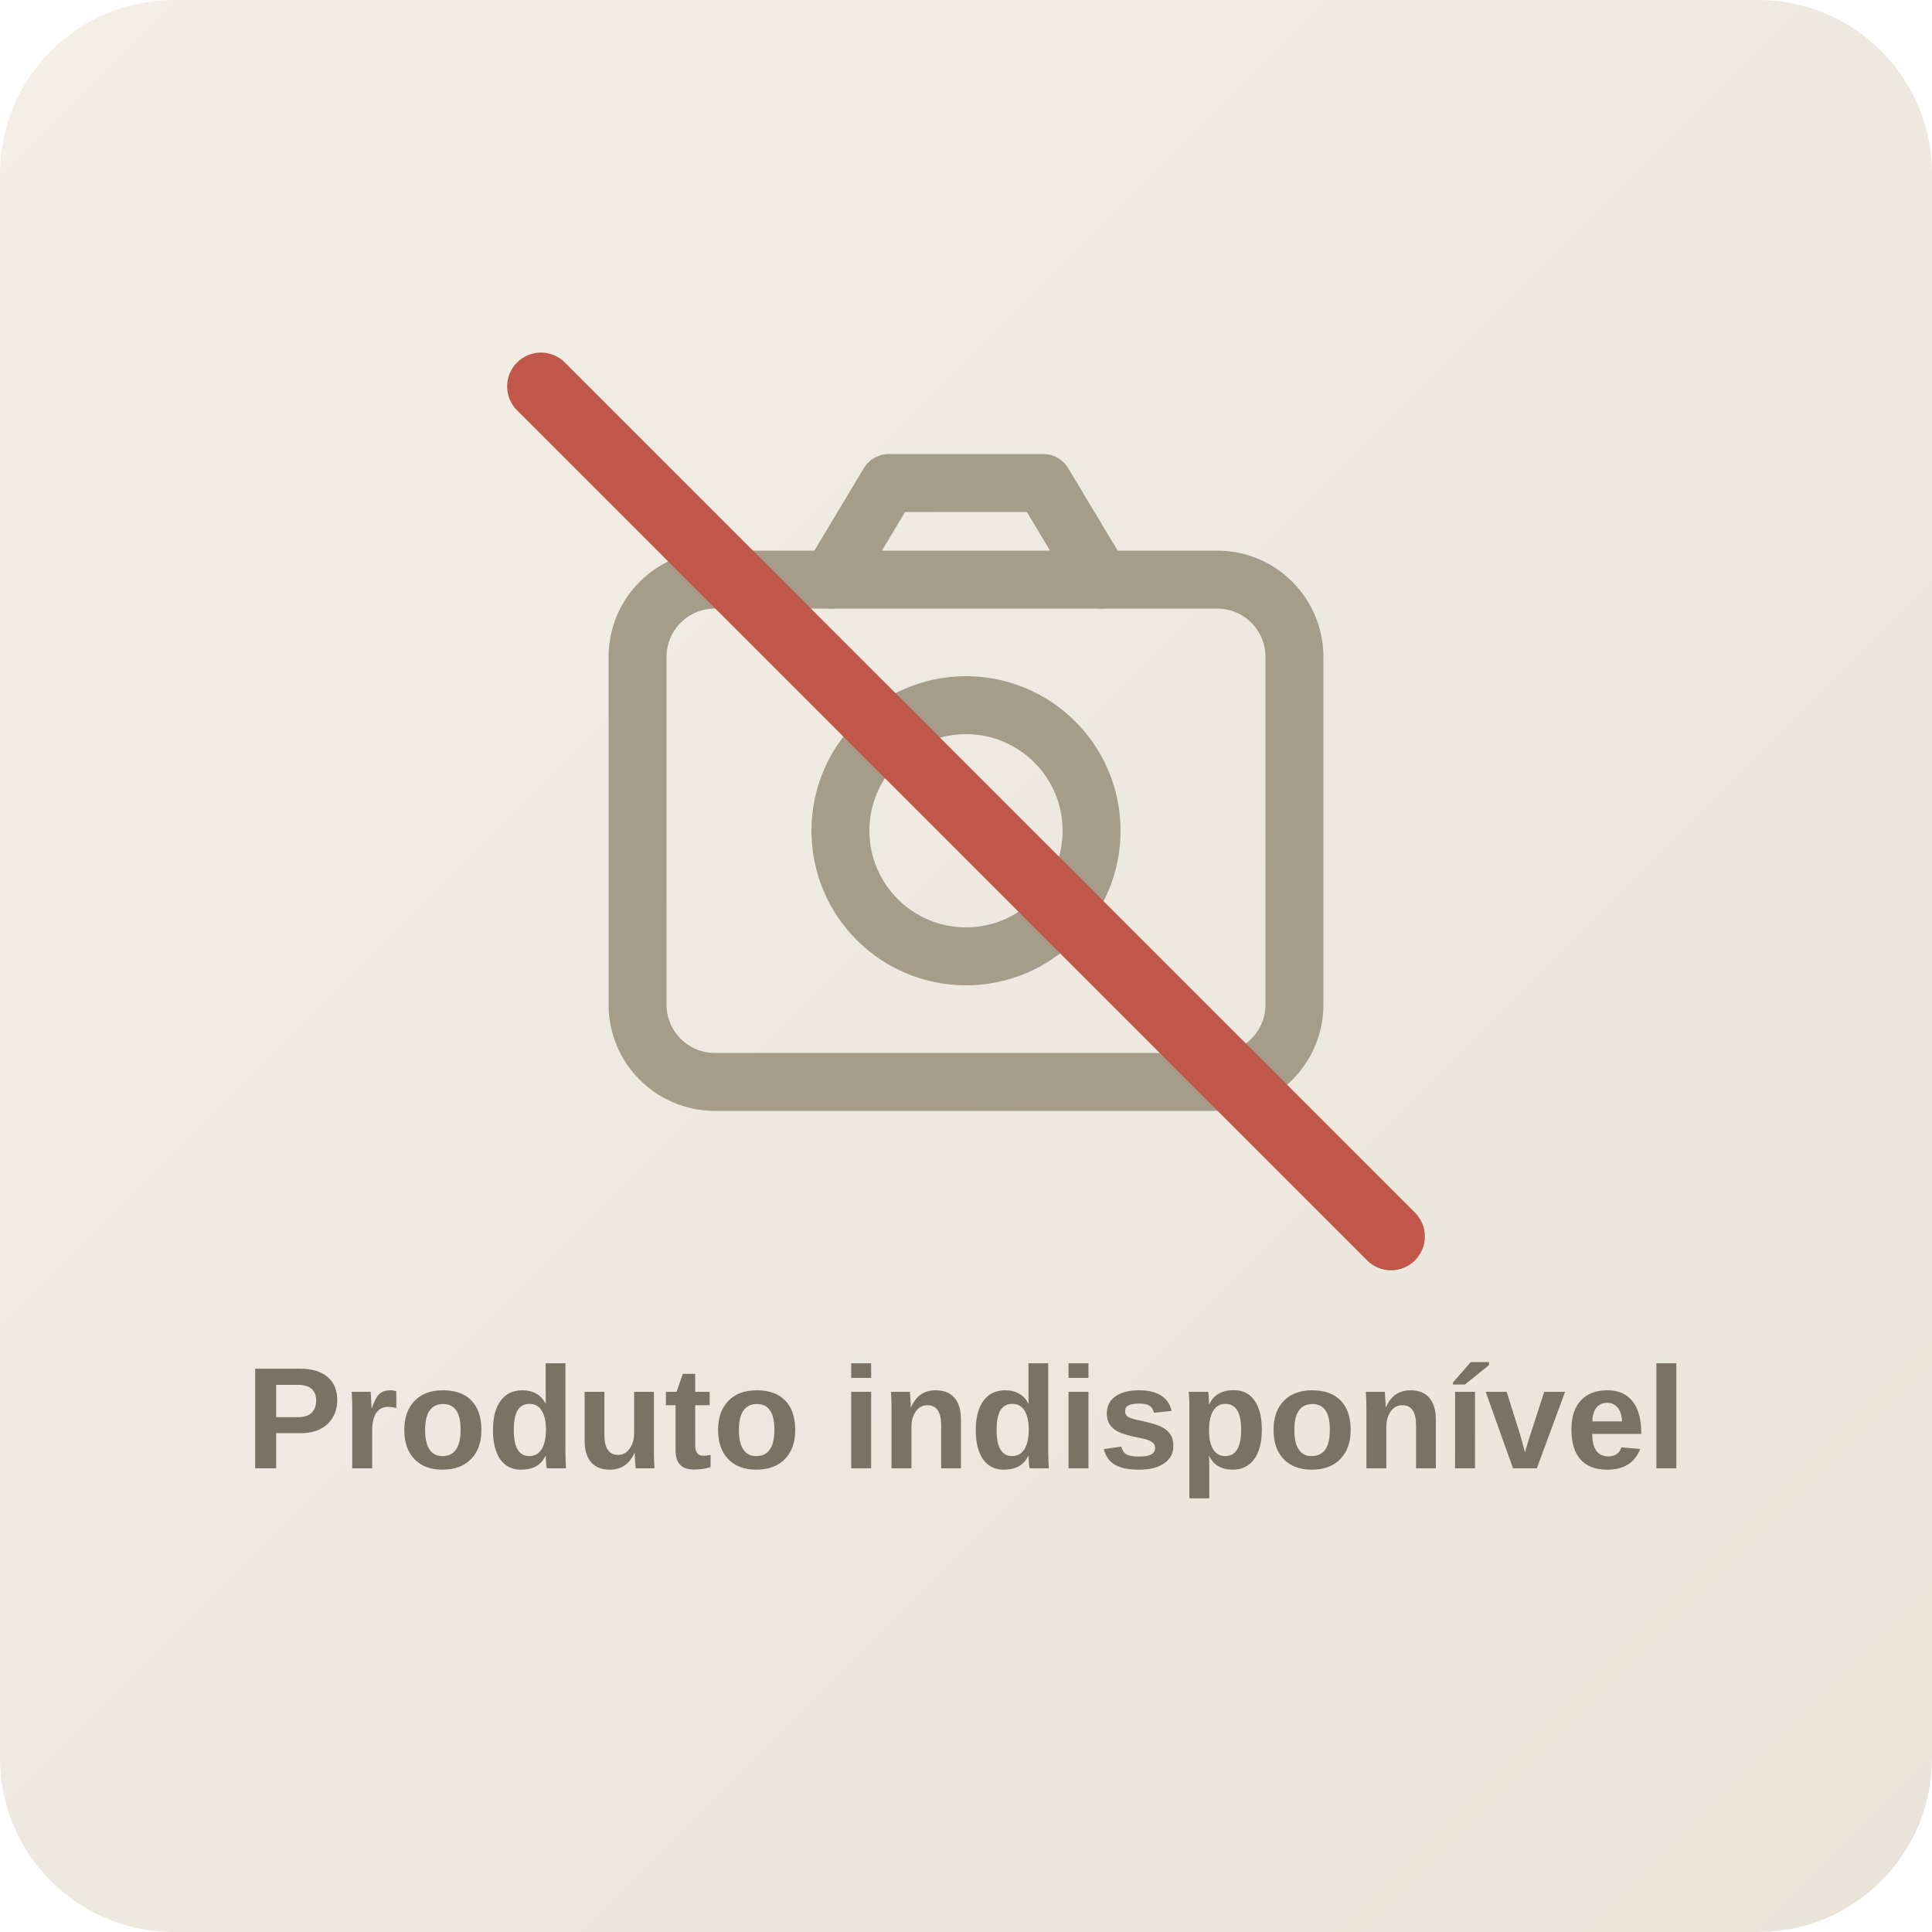
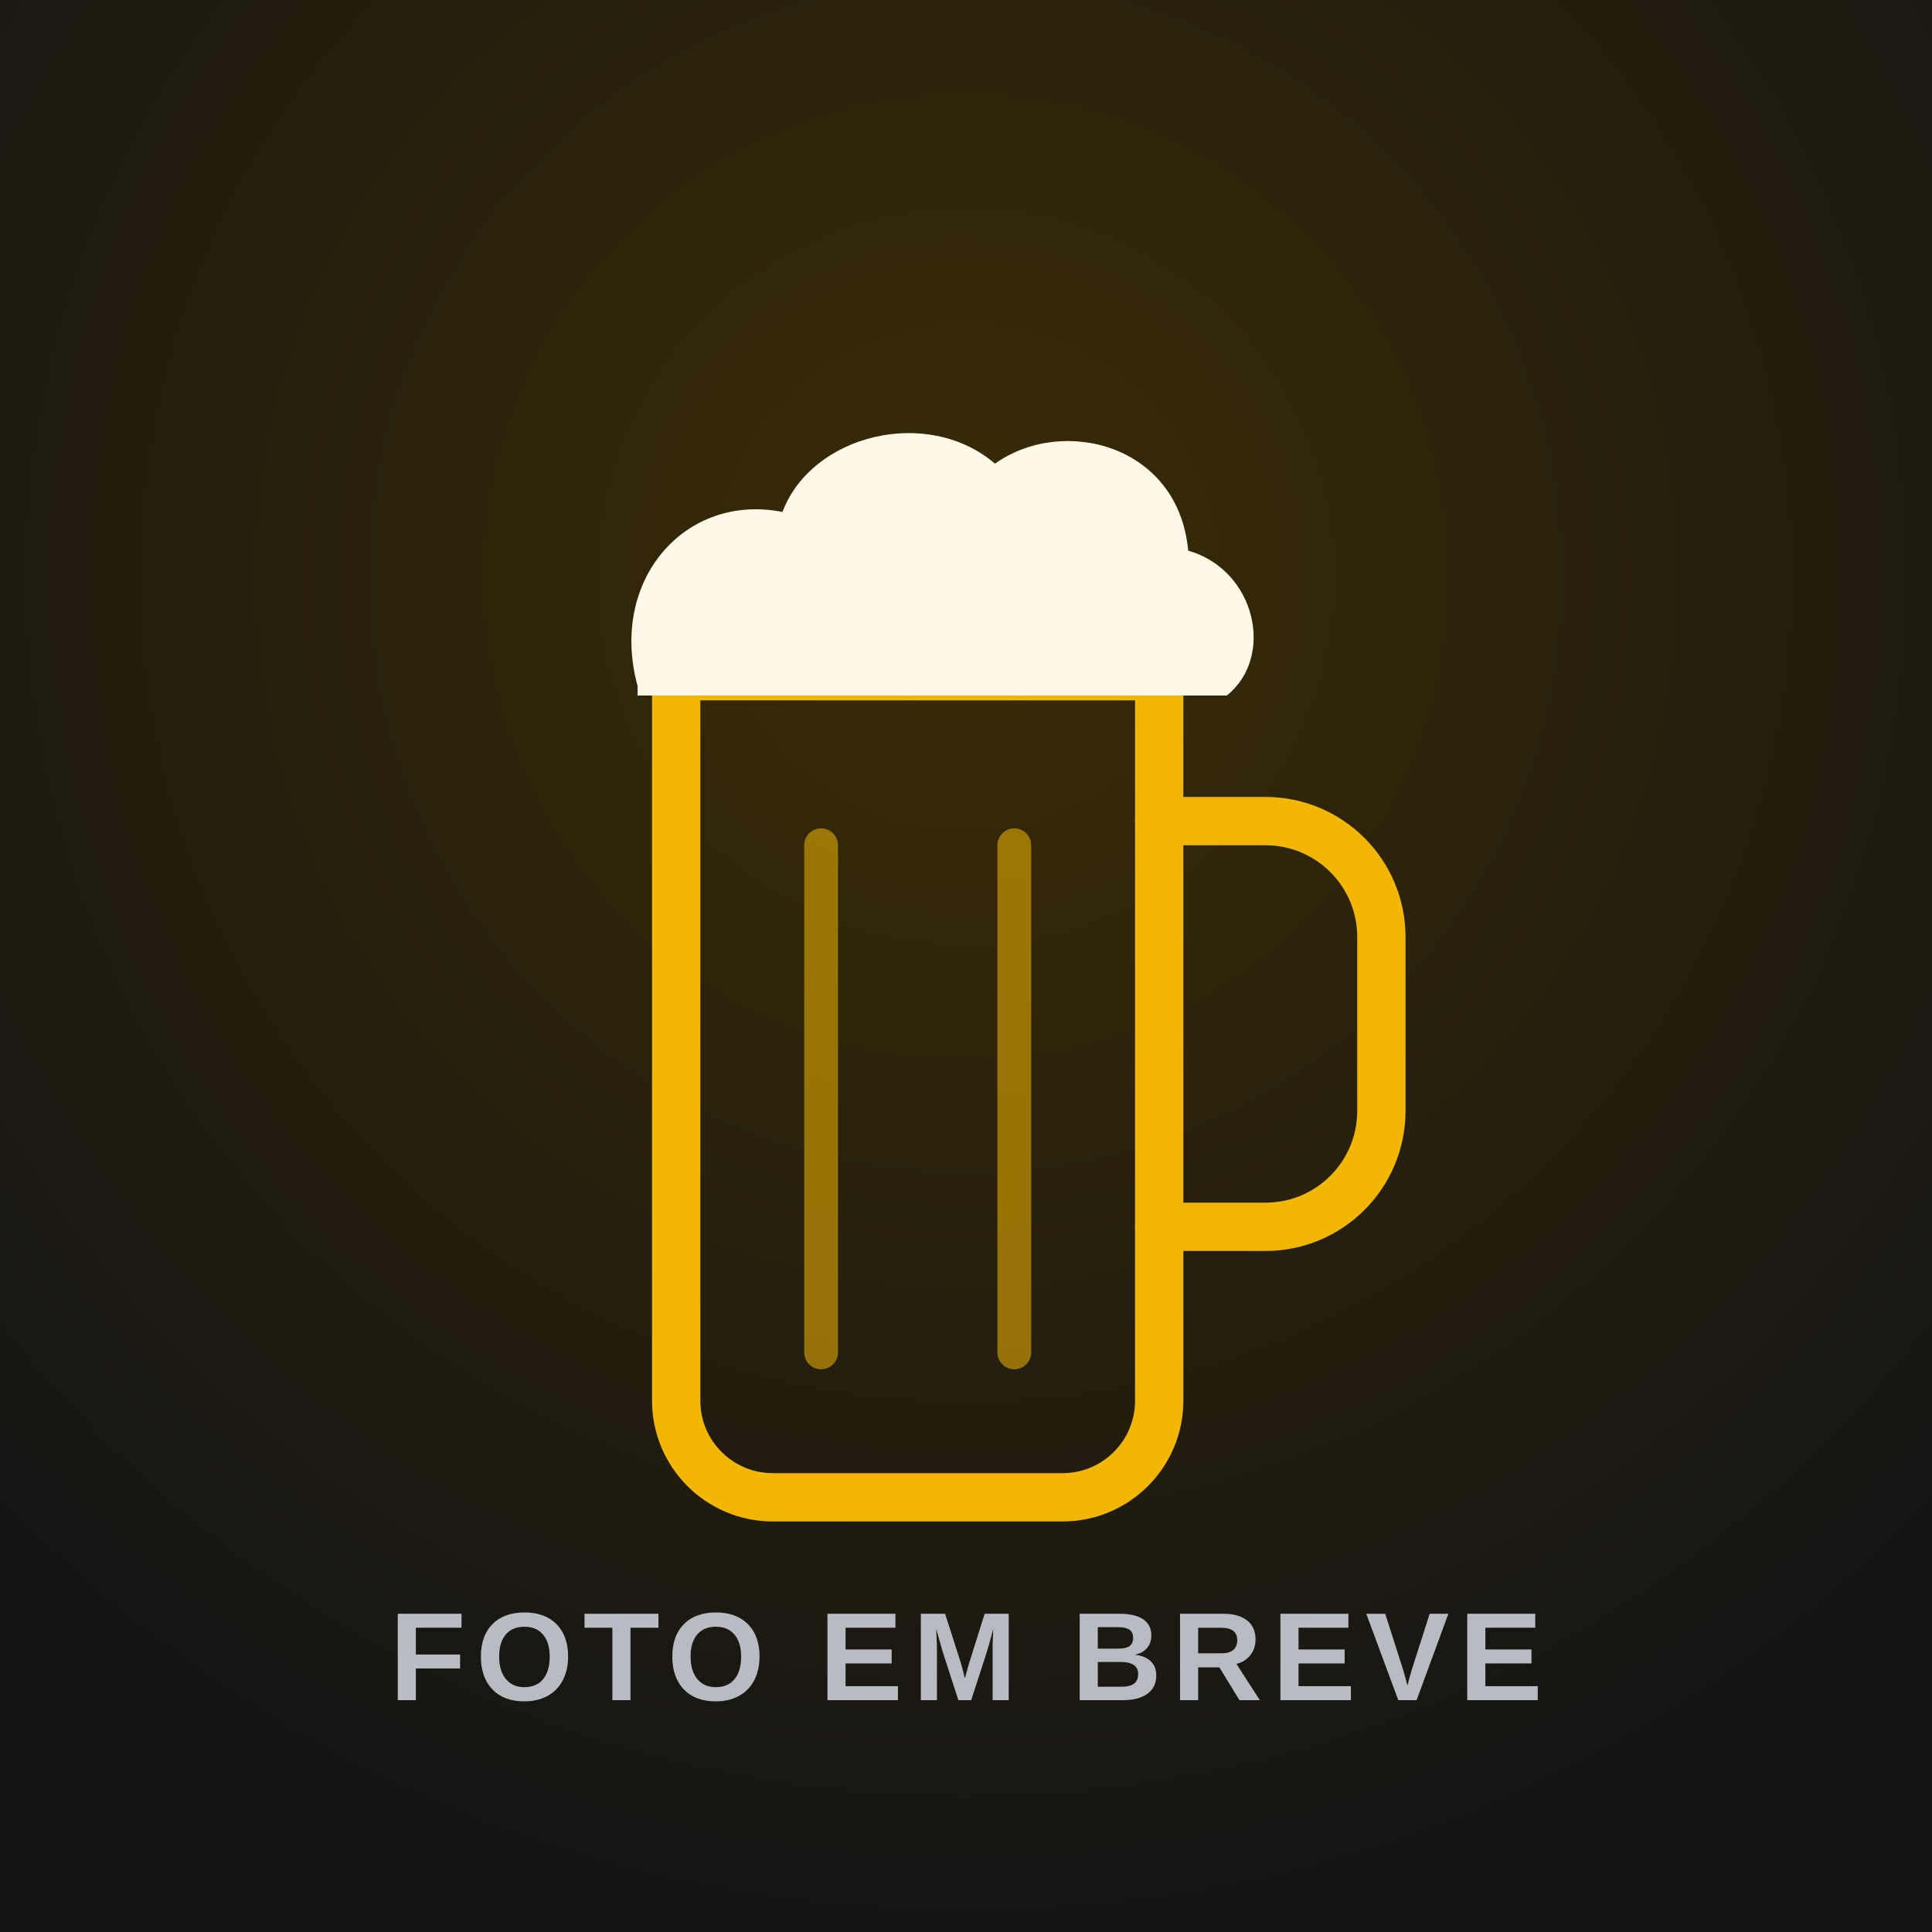
- <svg xmlns="http://www.w3.org/2000/svg" viewBox="0 0 200 200" role="img" aria-label="Produto indisponível">
+ <svg xmlns="http://www.w3.org/2000/svg" viewBox="0 0 400 400" role="img" aria-label="Foto em breve">
  <defs>
-     <linearGradient id="fundo" x1="0" y1="0" x2="1" y2="1">
-       <stop offset="0%" stop-color="#F3EFE8" />
-       <stop offset="100%" stop-color="#E9E3D8" />
-     </linearGradient>
+     <radialGradient id="brilho" cx="50%" cy="30%" r="70%">
+       <stop offset="0" stop-color="#3A2C05" />
+       <stop offset="1" stop-color="#141414" />
+     </radialGradient>
  </defs>
-   <rect width="200" height="200" rx="18" fill="url(#fundo)" />
-   <g transform="translate(100,84)" stroke="#A69C8A" stroke-width="6" stroke-linecap="round" stroke-linejoin="round" fill="none">
-     <rect x="-34" y="-24" width="68" height="52" rx="8" />
-     <circle cx="0" cy="2" r="13" />
-     <path d="M -14 -24 L -8 -34 H 8 L 14 -24" />
-     <line x1="-44" y1="-44" x2="44" y2="44" stroke="#C0574A" stroke-width="7" />
+   <rect width="400" height="400" fill="url(#brilho)" />
+   <g fill="none" stroke="#F2B705" stroke-width="10" stroke-linecap="round" stroke-linejoin="round">
+     <path d="M140 140h100v150a20 20 0 0 1-20 20h-60a20 20 0 0 1-20-20z" />
+     <path d="M240 170h22a24 24 0 0 1 24 24v36a24 24 0 0 1-24 24h-22" />
+     <path d="M170 175v105M210 175v105" stroke-width="7" opacity=".55" />
  </g>
-   <text x="100" y="152" text-anchor="middle" font-family="Arial, Helvetica, sans-serif" font-size="15" font-weight="600" fill="#7A7264">Produto indisponível</text>
+   <path d="M132 142c-6-22 10-40 30-36 6-16 30-22 44-10 14-10 38-4 40 18 14 4 18 22 8 30H132z" fill="#FFF8E7" />
+   <text x="200" y="352" text-anchor="middle" font-family="Arial, Helvetica, sans-serif" font-size="26" font-weight="700" letter-spacing="2" fill="#B8BCC2">FOTO EM BREVE</text>
</svg>
